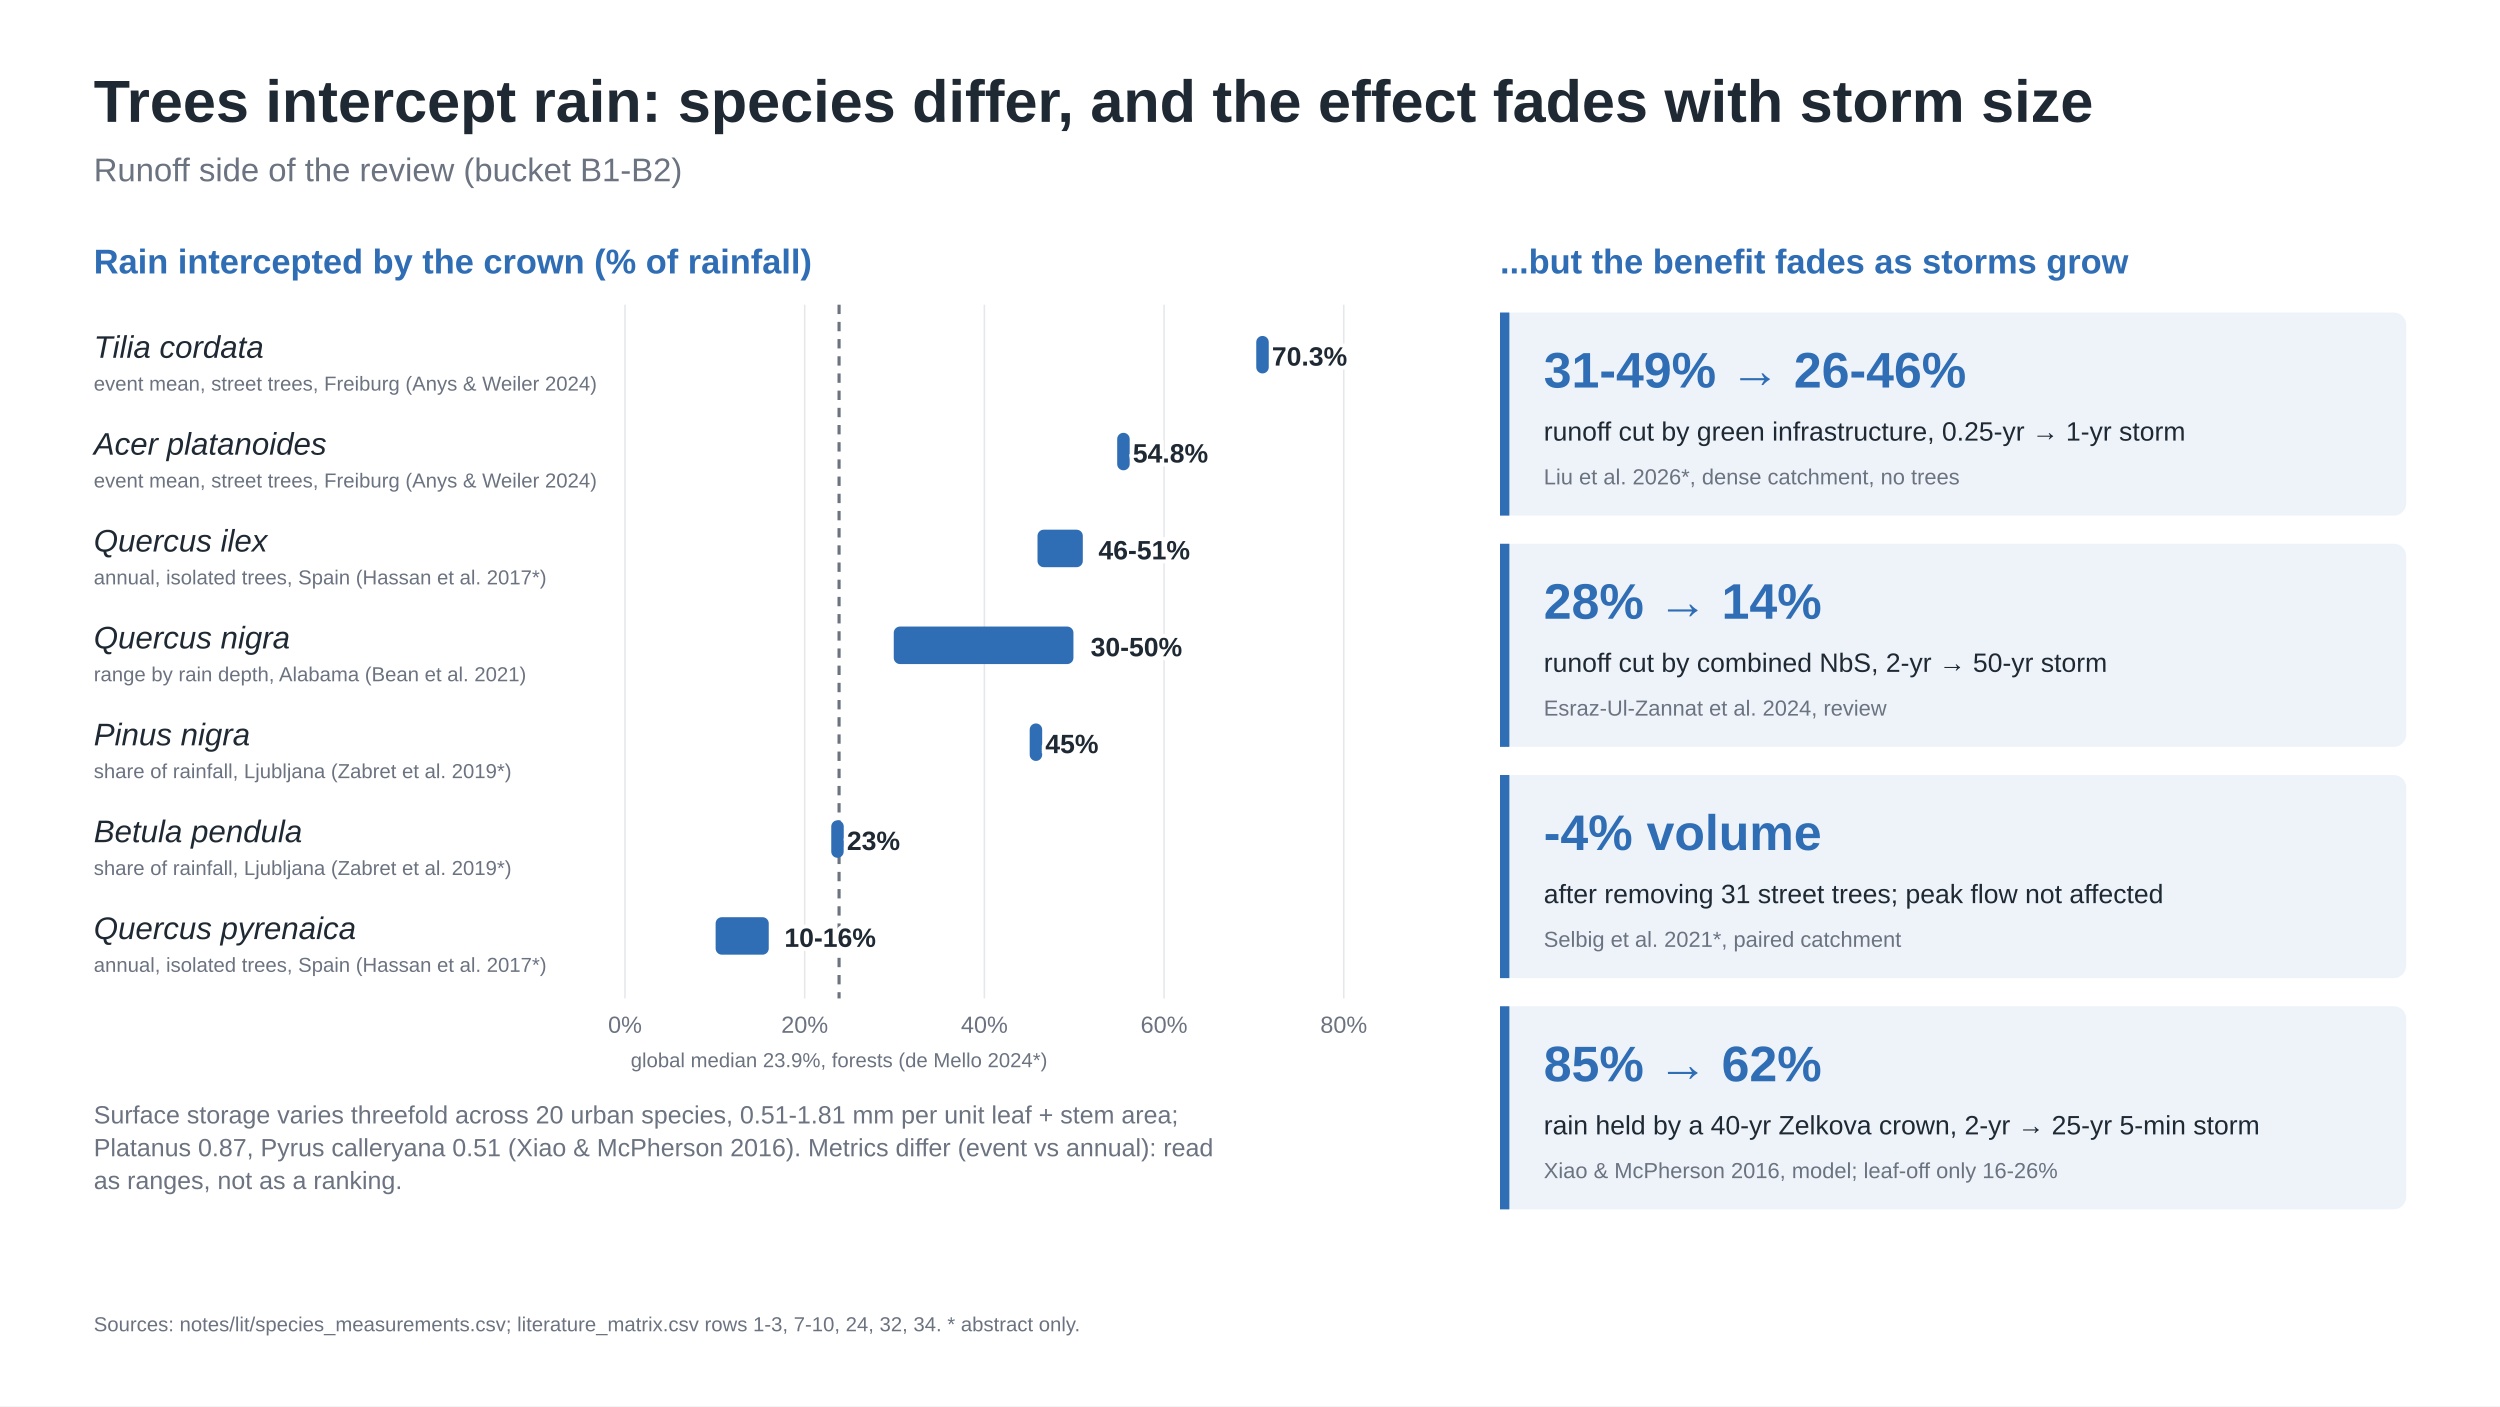
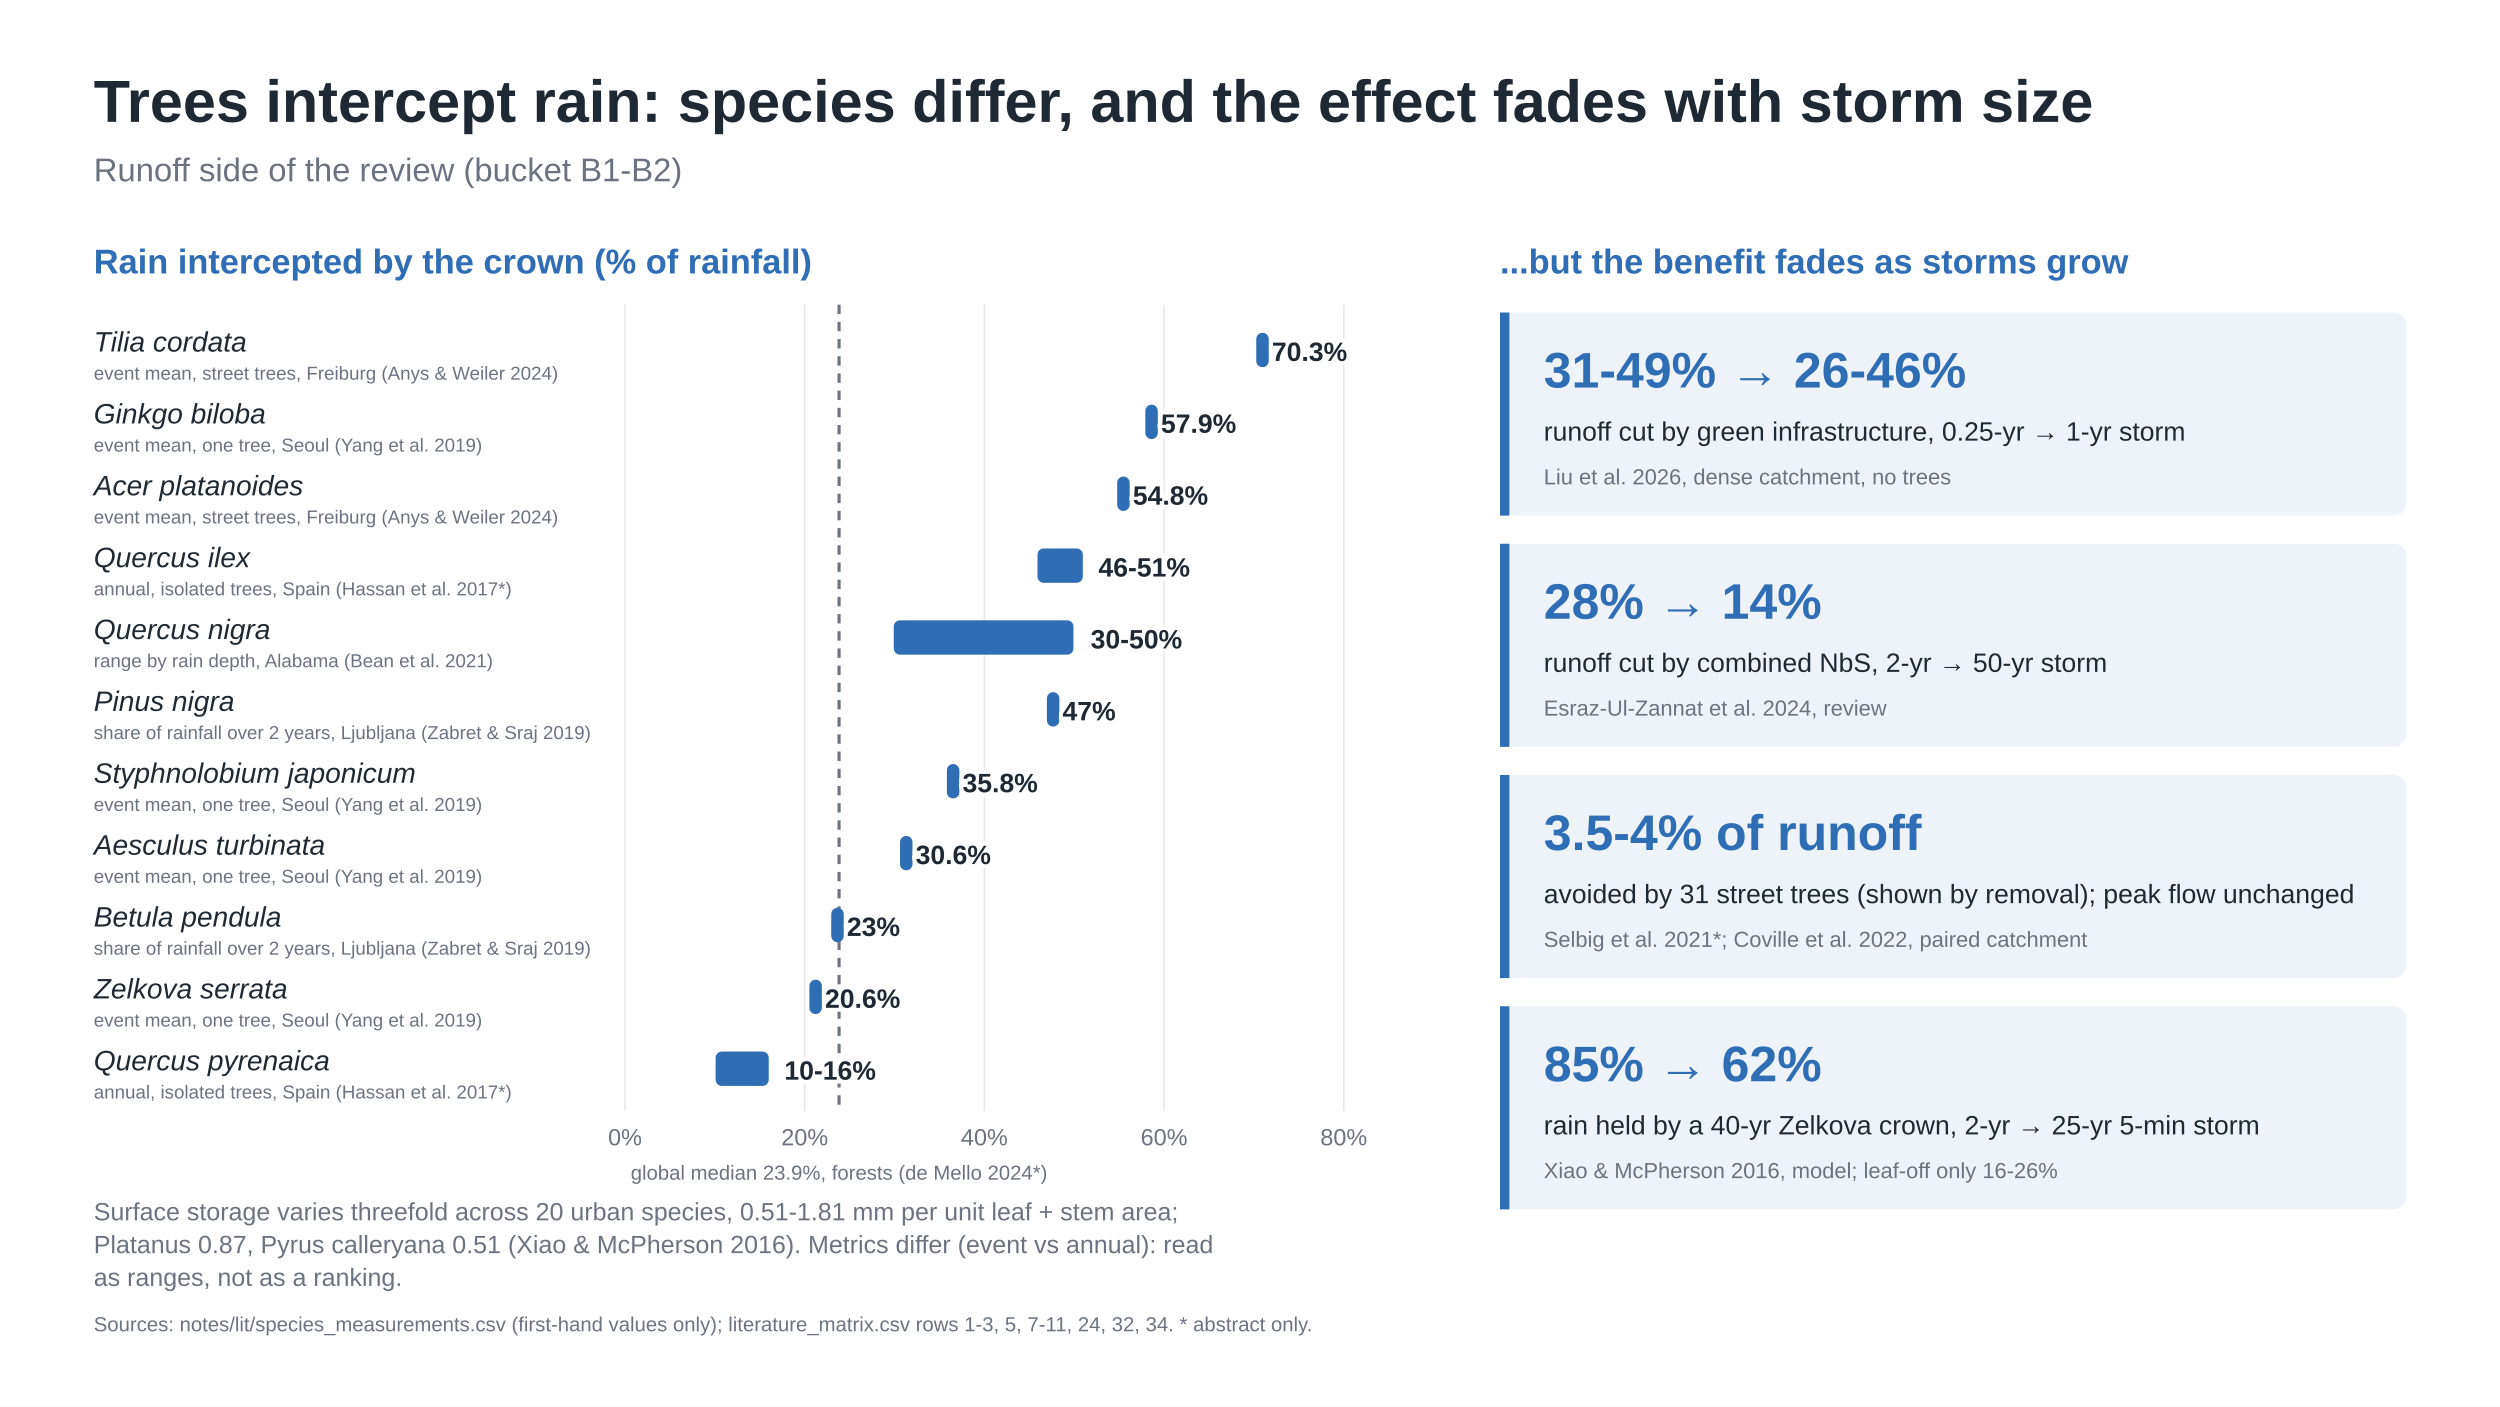
<svg xmlns="http://www.w3.org/2000/svg" width="1600" height="900" viewBox="0 0 1600 900" font-family="Arial, Helvetica, sans-serif">
  <defs>
    <marker id="arr" viewBox="0 0 10 10" refX="9" refY="5" markerWidth="7" markerHeight="7" orient="auto">
      <path d="M0,0 L10,5 L0,10 z" fill="#6B7280" />
    </marker>
  </defs>
  <rect width="1600" height="900" fill="#FFFFFF" />
  <text x="60" y="78" font-size="38" fill="#1F2933" font-weight="bold" text-anchor="start">Trees intercept rain: species differ, and the effect fades with storm size</text>
  <text x="60" y="116" font-size="21" fill="#6B7280" font-weight="normal" text-anchor="start">Runoff side of the review (bucket B1-B2)</text>
  <text x="60" y="175" font-size="22" fill="#2F6DB5" font-weight="bold" text-anchor="start">Rain intercepted by the crown (% of rainfall)</text>
-   <line x1="400" y1="195" x2="400" y2="639" stroke="#E5E7EB" stroke-width="1" />
-   <text x="400" y="661" font-size="15" fill="#6B7280" font-weight="normal" text-anchor="middle">0%</text>
-   <line x1="515" y1="195" x2="515" y2="639" stroke="#E5E7EB" stroke-width="1" />
-   <text x="515" y="661" font-size="15" fill="#6B7280" font-weight="normal" text-anchor="middle">20%</text>
-   <line x1="630" y1="195" x2="630" y2="639" stroke="#E5E7EB" stroke-width="1" />
-   <text x="630" y="661" font-size="15" fill="#6B7280" font-weight="normal" text-anchor="middle">40%</text>
-   <line x1="745" y1="195" x2="745" y2="639" stroke="#E5E7EB" stroke-width="1" />
-   <text x="745" y="661" font-size="15" fill="#6B7280" font-weight="normal" text-anchor="middle">60%</text>
-   <line x1="860" y1="195" x2="860" y2="639" stroke="#E5E7EB" stroke-width="1" />
-   <text x="860" y="661" font-size="15" fill="#6B7280" font-weight="normal" text-anchor="middle">80%</text>
-   <line x1="537" y1="195" x2="537" y2="639" stroke="#6B7280" stroke-width="2" stroke-dasharray="6 5" />
-   <text x="537" y="683" font-size="13" fill="#6B7280" font-weight="normal" text-anchor="middle">global median 23.9%, forests (de Mello 2024*)</text>
-   <text x="60" y="229" font-size="20" fill="#1F2933" font-weight="normal" text-anchor="start" font-style="italic">Tilia cordata</text>
-   <text x="60" y="250" font-size="13" fill="#6B7280" font-weight="normal" text-anchor="start">event mean, street trees, Freiburg (Anys &amp; Weiler 2024)</text>
-   <rect x="804" y="215" width="8" height="24" rx="4" fill="#2F6DB5" fill-opacity="1.0" stroke="none" stroke-width="2" />
-   <text x="814" y="234" font-size="17" fill="#1F2933" font-weight="bold" text-anchor="start" stroke="#FFFFFF" stroke-width="5" paint-order="stroke">70.3%</text>
-   <text x="60" y="291" font-size="20" fill="#1F2933" font-weight="normal" text-anchor="start" font-style="italic">Acer platanoides</text>
-   <text x="60" y="312" font-size="13" fill="#6B7280" font-weight="normal" text-anchor="start">event mean, street trees, Freiburg (Anys &amp; Weiler 2024)</text>
-   <rect x="715" y="277" width="8" height="24" rx="4" fill="#2F6DB5" fill-opacity="1.0" stroke="none" stroke-width="2" />
-   <text x="725" y="296" font-size="17" fill="#1F2933" font-weight="bold" text-anchor="start" stroke="#FFFFFF" stroke-width="5" paint-order="stroke">54.8%</text>
-   <text x="60" y="353" font-size="20" fill="#1F2933" font-weight="normal" text-anchor="start" font-style="italic">Quercus ilex</text>
-   <text x="60" y="374" font-size="13" fill="#6B7280" font-weight="normal" text-anchor="start">annual, isolated trees, Spain (Hassan et al. 2017*)</text>
-   <rect x="664" y="339" width="29" height="24" rx="4" fill="#2F6DB5" fill-opacity="1.0" stroke="none" stroke-width="2" />
-   <text x="703" y="358" font-size="17" fill="#1F2933" font-weight="bold" text-anchor="start" stroke="#FFFFFF" stroke-width="5" paint-order="stroke">46-51%</text>
-   <text x="60" y="415" font-size="20" fill="#1F2933" font-weight="normal" text-anchor="start" font-style="italic">Quercus nigra</text>
-   <text x="60" y="436" font-size="13" fill="#6B7280" font-weight="normal" text-anchor="start">range by rain depth, Alabama (Bean et al. 2021)</text>
-   <rect x="572" y="401" width="115" height="24" rx="4" fill="#2F6DB5" fill-opacity="1.0" stroke="none" stroke-width="2" />
-   <text x="698" y="420" font-size="17" fill="#1F2933" font-weight="bold" text-anchor="start" stroke="#FFFFFF" stroke-width="5" paint-order="stroke">30-50%</text>
-   <text x="60" y="477" font-size="20" fill="#1F2933" font-weight="normal" text-anchor="start" font-style="italic">Pinus nigra</text>
-   <text x="60" y="498" font-size="13" fill="#6B7280" font-weight="normal" text-anchor="start">share of rainfall, Ljubljana (Zabret et al. 2019*)</text>
-   <rect x="659" y="463" width="8" height="24" rx="4" fill="#2F6DB5" fill-opacity="1.0" stroke="none" stroke-width="2" />
-   <text x="669" y="482" font-size="17" fill="#1F2933" font-weight="bold" text-anchor="start" stroke="#FFFFFF" stroke-width="5" paint-order="stroke">45%</text>
-   <text x="60" y="539" font-size="20" fill="#1F2933" font-weight="normal" text-anchor="start" font-style="italic">Betula pendula</text>
-   <text x="60" y="560" font-size="13" fill="#6B7280" font-weight="normal" text-anchor="start">share of rainfall, Ljubljana (Zabret et al. 2019*)</text>
-   <rect x="532" y="525" width="8" height="24" rx="4" fill="#2F6DB5" fill-opacity="1.0" stroke="none" stroke-width="2" />
-   <text x="542" y="544" font-size="17" fill="#1F2933" font-weight="bold" text-anchor="start" stroke="#FFFFFF" stroke-width="5" paint-order="stroke">23%</text>
-   <text x="60" y="601" font-size="20" fill="#1F2933" font-weight="normal" text-anchor="start" font-style="italic">Quercus pyrenaica</text>
-   <text x="60" y="622" font-size="13" fill="#6B7280" font-weight="normal" text-anchor="start">annual, isolated trees, Spain (Hassan et al. 2017*)</text>
-   <rect x="458" y="587" width="34" height="24" rx="4" fill="#2F6DB5" fill-opacity="1.0" stroke="none" stroke-width="2" />
-   <text x="502" y="606" font-size="17" fill="#1F2933" font-weight="bold" text-anchor="start" stroke="#FFFFFF" stroke-width="5" paint-order="stroke">10-16%</text>
-   <text x="60" y="719" font-size="16" fill="#6B7280" font-weight="normal" text-anchor="start">Surface storage varies threefold across 20 urban species, 0.51-1.81 mm per unit leaf + stem area;</text>
-   <text x="60" y="740" font-size="16" fill="#6B7280" font-weight="normal" text-anchor="start">Platanus 0.87, Pyrus calleryana 0.51 (Xiao &amp; McPherson 2016). Metrics differ (event vs annual): read</text>
-   <text x="60" y="761" font-size="16" fill="#6B7280" font-weight="normal" text-anchor="start">as ranges, not as a ranking.</text>
+   <line x1="400" y1="195" x2="400" y2="711" stroke="#E5E7EB" stroke-width="1" />
+   <text x="400" y="733" font-size="15" fill="#6B7280" font-weight="normal" text-anchor="middle">0%</text>
+   <line x1="515" y1="195" x2="515" y2="711" stroke="#E5E7EB" stroke-width="1" />
+   <text x="515" y="733" font-size="15" fill="#6B7280" font-weight="normal" text-anchor="middle">20%</text>
+   <line x1="630" y1="195" x2="630" y2="711" stroke="#E5E7EB" stroke-width="1" />
+   <text x="630" y="733" font-size="15" fill="#6B7280" font-weight="normal" text-anchor="middle">40%</text>
+   <line x1="745" y1="195" x2="745" y2="711" stroke="#E5E7EB" stroke-width="1" />
+   <text x="745" y="733" font-size="15" fill="#6B7280" font-weight="normal" text-anchor="middle">60%</text>
+   <line x1="860" y1="195" x2="860" y2="711" stroke="#E5E7EB" stroke-width="1" />
+   <text x="860" y="733" font-size="15" fill="#6B7280" font-weight="normal" text-anchor="middle">80%</text>
+   <line x1="537" y1="195" x2="537" y2="711" stroke="#6B7280" stroke-width="2" stroke-dasharray="6 5" />
+   <text x="537" y="755" font-size="13" fill="#6B7280" font-weight="normal" text-anchor="middle">global median 23.9%, forests (de Mello 2024*)</text>
+   <text x="60" y="225" font-size="18" fill="#1F2933" font-weight="normal" text-anchor="start" font-style="italic">Tilia cordata</text>
+   <text x="60" y="243" font-size="12" fill="#6B7280" font-weight="normal" text-anchor="start">event mean, street trees, Freiburg (Anys &amp; Weiler 2024)</text>
+   <rect x="804" y="213" width="8" height="22" rx="4" fill="#2F6DB5" fill-opacity="1.0" stroke="none" stroke-width="2" />
+   <text x="814" y="231" font-size="17" fill="#1F2933" font-weight="bold" text-anchor="start" stroke="#FFFFFF" stroke-width="5" paint-order="stroke">70.3%</text>
+   <text x="60" y="271" font-size="18" fill="#1F2933" font-weight="normal" text-anchor="start" font-style="italic">Ginkgo biloba</text>
+   <text x="60" y="289" font-size="12" fill="#6B7280" font-weight="normal" text-anchor="start">event mean, one tree, Seoul (Yang et al. 2019)</text>
+   <rect x="733" y="259" width="8" height="22" rx="4" fill="#2F6DB5" fill-opacity="1.0" stroke="none" stroke-width="2" />
+   <text x="743" y="277" font-size="17" fill="#1F2933" font-weight="bold" text-anchor="start" stroke="#FFFFFF" stroke-width="5" paint-order="stroke">57.9%</text>
+   <text x="60" y="317" font-size="18" fill="#1F2933" font-weight="normal" text-anchor="start" font-style="italic">Acer platanoides</text>
+   <text x="60" y="335" font-size="12" fill="#6B7280" font-weight="normal" text-anchor="start">event mean, street trees, Freiburg (Anys &amp; Weiler 2024)</text>
+   <rect x="715" y="305" width="8" height="22" rx="4" fill="#2F6DB5" fill-opacity="1.0" stroke="none" stroke-width="2" />
+   <text x="725" y="323" font-size="17" fill="#1F2933" font-weight="bold" text-anchor="start" stroke="#FFFFFF" stroke-width="5" paint-order="stroke">54.8%</text>
+   <text x="60" y="363" font-size="18" fill="#1F2933" font-weight="normal" text-anchor="start" font-style="italic">Quercus ilex</text>
+   <text x="60" y="381" font-size="12" fill="#6B7280" font-weight="normal" text-anchor="start">annual, isolated trees, Spain (Hassan et al. 2017*)</text>
+   <rect x="664" y="351" width="29" height="22" rx="4" fill="#2F6DB5" fill-opacity="1.0" stroke="none" stroke-width="2" />
+   <text x="703" y="369" font-size="17" fill="#1F2933" font-weight="bold" text-anchor="start" stroke="#FFFFFF" stroke-width="5" paint-order="stroke">46-51%</text>
+   <text x="60" y="409" font-size="18" fill="#1F2933" font-weight="normal" text-anchor="start" font-style="italic">Quercus nigra</text>
+   <text x="60" y="427" font-size="12" fill="#6B7280" font-weight="normal" text-anchor="start">range by rain depth, Alabama (Bean et al. 2021)</text>
+   <rect x="572" y="397" width="115" height="22" rx="4" fill="#2F6DB5" fill-opacity="1.0" stroke="none" stroke-width="2" />
+   <text x="698" y="415" font-size="17" fill="#1F2933" font-weight="bold" text-anchor="start" stroke="#FFFFFF" stroke-width="5" paint-order="stroke">30-50%</text>
+   <text x="60" y="455" font-size="18" fill="#1F2933" font-weight="normal" text-anchor="start" font-style="italic">Pinus nigra</text>
+   <text x="60" y="473" font-size="12" fill="#6B7280" font-weight="normal" text-anchor="start">share of rainfall over 2 years, Ljubljana (Zabret &amp; Sraj 2019)</text>
+   <rect x="670" y="443" width="8" height="22" rx="4" fill="#2F6DB5" fill-opacity="1.0" stroke="none" stroke-width="2" />
+   <text x="680" y="461" font-size="17" fill="#1F2933" font-weight="bold" text-anchor="start" stroke="#FFFFFF" stroke-width="5" paint-order="stroke">47%</text>
+   <text x="60" y="501" font-size="18" fill="#1F2933" font-weight="normal" text-anchor="start" font-style="italic">Styphnolobium japonicum</text>
+   <text x="60" y="519" font-size="12" fill="#6B7280" font-weight="normal" text-anchor="start">event mean, one tree, Seoul (Yang et al. 2019)</text>
+   <rect x="606" y="489" width="8" height="22" rx="4" fill="#2F6DB5" fill-opacity="1.0" stroke="none" stroke-width="2" />
+   <text x="616" y="507" font-size="17" fill="#1F2933" font-weight="bold" text-anchor="start" stroke="#FFFFFF" stroke-width="5" paint-order="stroke">35.8%</text>
+   <text x="60" y="547" font-size="18" fill="#1F2933" font-weight="normal" text-anchor="start" font-style="italic">Aesculus turbinata</text>
+   <text x="60" y="565" font-size="12" fill="#6B7280" font-weight="normal" text-anchor="start">event mean, one tree, Seoul (Yang et al. 2019)</text>
+   <rect x="576" y="535" width="8" height="22" rx="4" fill="#2F6DB5" fill-opacity="1.0" stroke="none" stroke-width="2" />
+   <text x="586" y="553" font-size="17" fill="#1F2933" font-weight="bold" text-anchor="start" stroke="#FFFFFF" stroke-width="5" paint-order="stroke">30.6%</text>
+   <text x="60" y="593" font-size="18" fill="#1F2933" font-weight="normal" text-anchor="start" font-style="italic">Betula pendula</text>
+   <text x="60" y="611" font-size="12" fill="#6B7280" font-weight="normal" text-anchor="start">share of rainfall over 2 years, Ljubljana (Zabret &amp; Sraj 2019)</text>
+   <rect x="532" y="581" width="8" height="22" rx="4" fill="#2F6DB5" fill-opacity="1.0" stroke="none" stroke-width="2" />
+   <text x="542" y="599" font-size="17" fill="#1F2933" font-weight="bold" text-anchor="start" stroke="#FFFFFF" stroke-width="5" paint-order="stroke">23%</text>
+   <text x="60" y="639" font-size="18" fill="#1F2933" font-weight="normal" text-anchor="start" font-style="italic">Zelkova serrata</text>
+   <text x="60" y="657" font-size="12" fill="#6B7280" font-weight="normal" text-anchor="start">event mean, one tree, Seoul (Yang et al. 2019)</text>
+   <rect x="518" y="627" width="8" height="22" rx="4" fill="#2F6DB5" fill-opacity="1.0" stroke="none" stroke-width="2" />
+   <text x="528" y="645" font-size="17" fill="#1F2933" font-weight="bold" text-anchor="start" stroke="#FFFFFF" stroke-width="5" paint-order="stroke">20.6%</text>
+   <text x="60" y="685" font-size="18" fill="#1F2933" font-weight="normal" text-anchor="start" font-style="italic">Quercus pyrenaica</text>
+   <text x="60" y="703" font-size="12" fill="#6B7280" font-weight="normal" text-anchor="start">annual, isolated trees, Spain (Hassan et al. 2017*)</text>
+   <rect x="458" y="673" width="34" height="22" rx="4" fill="#2F6DB5" fill-opacity="1.0" stroke="none" stroke-width="2" />
+   <text x="502" y="691" font-size="17" fill="#1F2933" font-weight="bold" text-anchor="start" stroke="#FFFFFF" stroke-width="5" paint-order="stroke">10-16%</text>
+   <text x="60" y="781" font-size="16" fill="#6B7280" font-weight="normal" text-anchor="start">Surface storage varies threefold across 20 urban species, 0.51-1.81 mm per unit leaf + stem area;</text>
+   <text x="60" y="802" font-size="16" fill="#6B7280" font-weight="normal" text-anchor="start">Platanus 0.87, Pyrus calleryana 0.51 (Xiao &amp; McPherson 2016). Metrics differ (event vs annual): read</text>
+   <text x="60" y="823" font-size="16" fill="#6B7280" font-weight="normal" text-anchor="start">as ranges, not as a ranking.</text>
  <text x="960" y="175" font-size="22" fill="#2F6DB5" font-weight="bold" text-anchor="start">...but the benefit fades as storms grow</text>
  <rect x="960" y="200" width="580" height="130" rx="8" fill="#2F6DB5" fill-opacity="0.08" stroke="none" stroke-width="2" />
  <rect x="960" y="200" width="6" height="130" rx="0" fill="#2F6DB5" fill-opacity="1.0" stroke="none" stroke-width="2" />
  <text x="988" y="248" font-size="32" fill="#2F6DB5" font-weight="bold" text-anchor="start">31-49% → 26-46%</text>
  <text x="988" y="282" font-size="17" fill="#1F2933" font-weight="normal" text-anchor="start">runoff cut by green infrastructure, 0.25-yr → 1-yr storm</text>
-   <text x="988" y="310" font-size="14" fill="#6B7280" font-weight="normal" text-anchor="start">Liu et al. 2026*, dense catchment, no trees</text>
+   <text x="988" y="310" font-size="14" fill="#6B7280" font-weight="normal" text-anchor="start">Liu et al. 2026, dense catchment, no trees</text>
  <rect x="960" y="348" width="580" height="130" rx="8" fill="#2F6DB5" fill-opacity="0.08" stroke="none" stroke-width="2" />
  <rect x="960" y="348" width="6" height="130" rx="0" fill="#2F6DB5" fill-opacity="1.0" stroke="none" stroke-width="2" />
  <text x="988" y="396" font-size="32" fill="#2F6DB5" font-weight="bold" text-anchor="start">28% → 14%</text>
  <text x="988" y="430" font-size="17" fill="#1F2933" font-weight="normal" text-anchor="start">runoff cut by combined NbS, 2-yr → 50-yr storm</text>
  <text x="988" y="458" font-size="14" fill="#6B7280" font-weight="normal" text-anchor="start">Esraz-Ul-Zannat et al. 2024, review</text>
  <rect x="960" y="496" width="580" height="130" rx="8" fill="#2F6DB5" fill-opacity="0.08" stroke="none" stroke-width="2" />
  <rect x="960" y="496" width="6" height="130" rx="0" fill="#2F6DB5" fill-opacity="1.0" stroke="none" stroke-width="2" />
-   <text x="988" y="544" font-size="32" fill="#2F6DB5" font-weight="bold" text-anchor="start">-4% volume</text>
-   <text x="988" y="578" font-size="17" fill="#1F2933" font-weight="normal" text-anchor="start">after removing 31 street trees; peak flow not affected</text>
-   <text x="988" y="606" font-size="14" fill="#6B7280" font-weight="normal" text-anchor="start">Selbig et al. 2021*, paired catchment</text>
+   <text x="988" y="544" font-size="32" fill="#2F6DB5" font-weight="bold" text-anchor="start">3.5-4% of runoff</text>
+   <text x="988" y="578" font-size="17" fill="#1F2933" font-weight="normal" text-anchor="start">avoided by 31 street trees (shown by removal); peak flow unchanged</text>
+   <text x="988" y="606" font-size="14" fill="#6B7280" font-weight="normal" text-anchor="start">Selbig et al. 2021*; Coville et al. 2022, paired catchment</text>
  <rect x="960" y="644" width="580" height="130" rx="8" fill="#2F6DB5" fill-opacity="0.08" stroke="none" stroke-width="2" />
  <rect x="960" y="644" width="6" height="130" rx="0" fill="#2F6DB5" fill-opacity="1.0" stroke="none" stroke-width="2" />
  <text x="988" y="692" font-size="32" fill="#2F6DB5" font-weight="bold" text-anchor="start">85% → 62%</text>
  <text x="988" y="726" font-size="17" fill="#1F2933" font-weight="normal" text-anchor="start">rain held by a 40-yr Zelkova crown, 2-yr → 25-yr 5-min storm</text>
  <text x="988" y="754" font-size="14" fill="#6B7280" font-weight="normal" text-anchor="start">Xiao &amp; McPherson 2016, model; leaf-off only 16-26%</text>
-   <text x="60" y="852" font-size="13" fill="#6B7280" font-weight="normal" text-anchor="start">Sources: notes/lit/species_measurements.csv; literature_matrix.csv rows 1-3, 7-10, 24, 32, 34. * abstract only.</text>
+   <text x="60" y="852" font-size="13" fill="#6B7280" font-weight="normal" text-anchor="start">Sources: notes/lit/species_measurements.csv (first-hand values only); literature_matrix.csv rows 1-3, 5, 7-11, 24, 32, 34. * abstract only.</text>
</svg>
